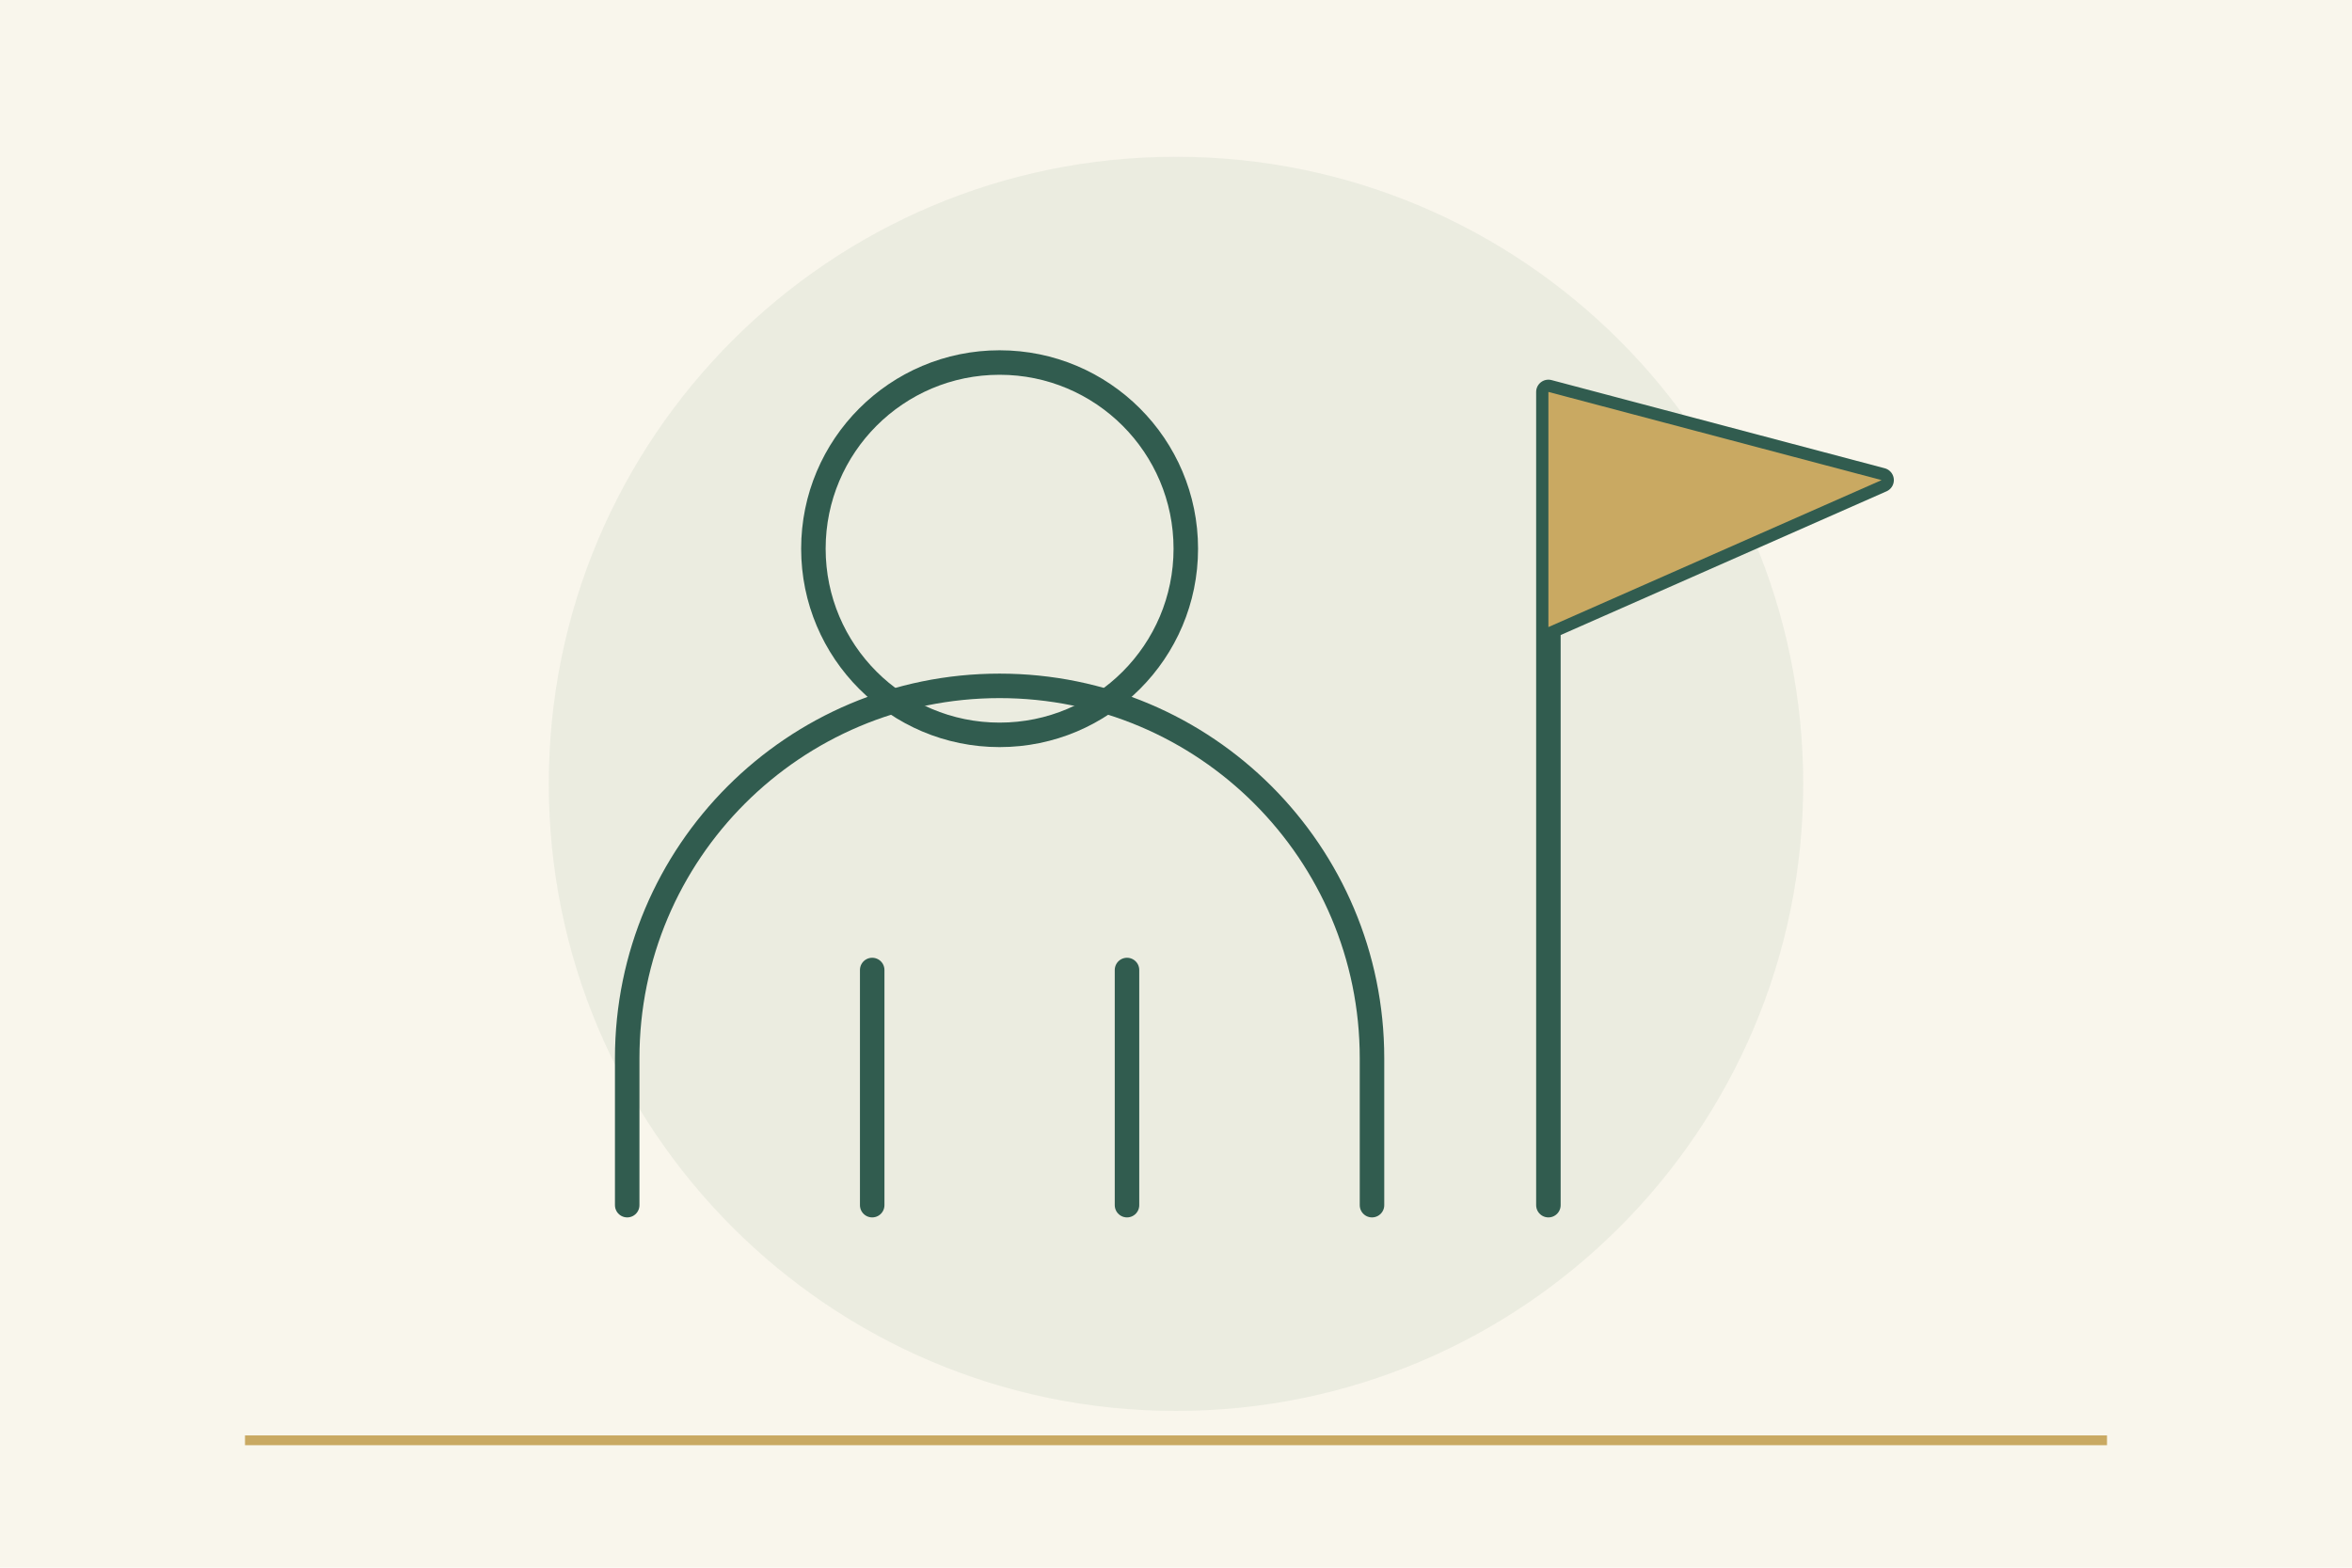
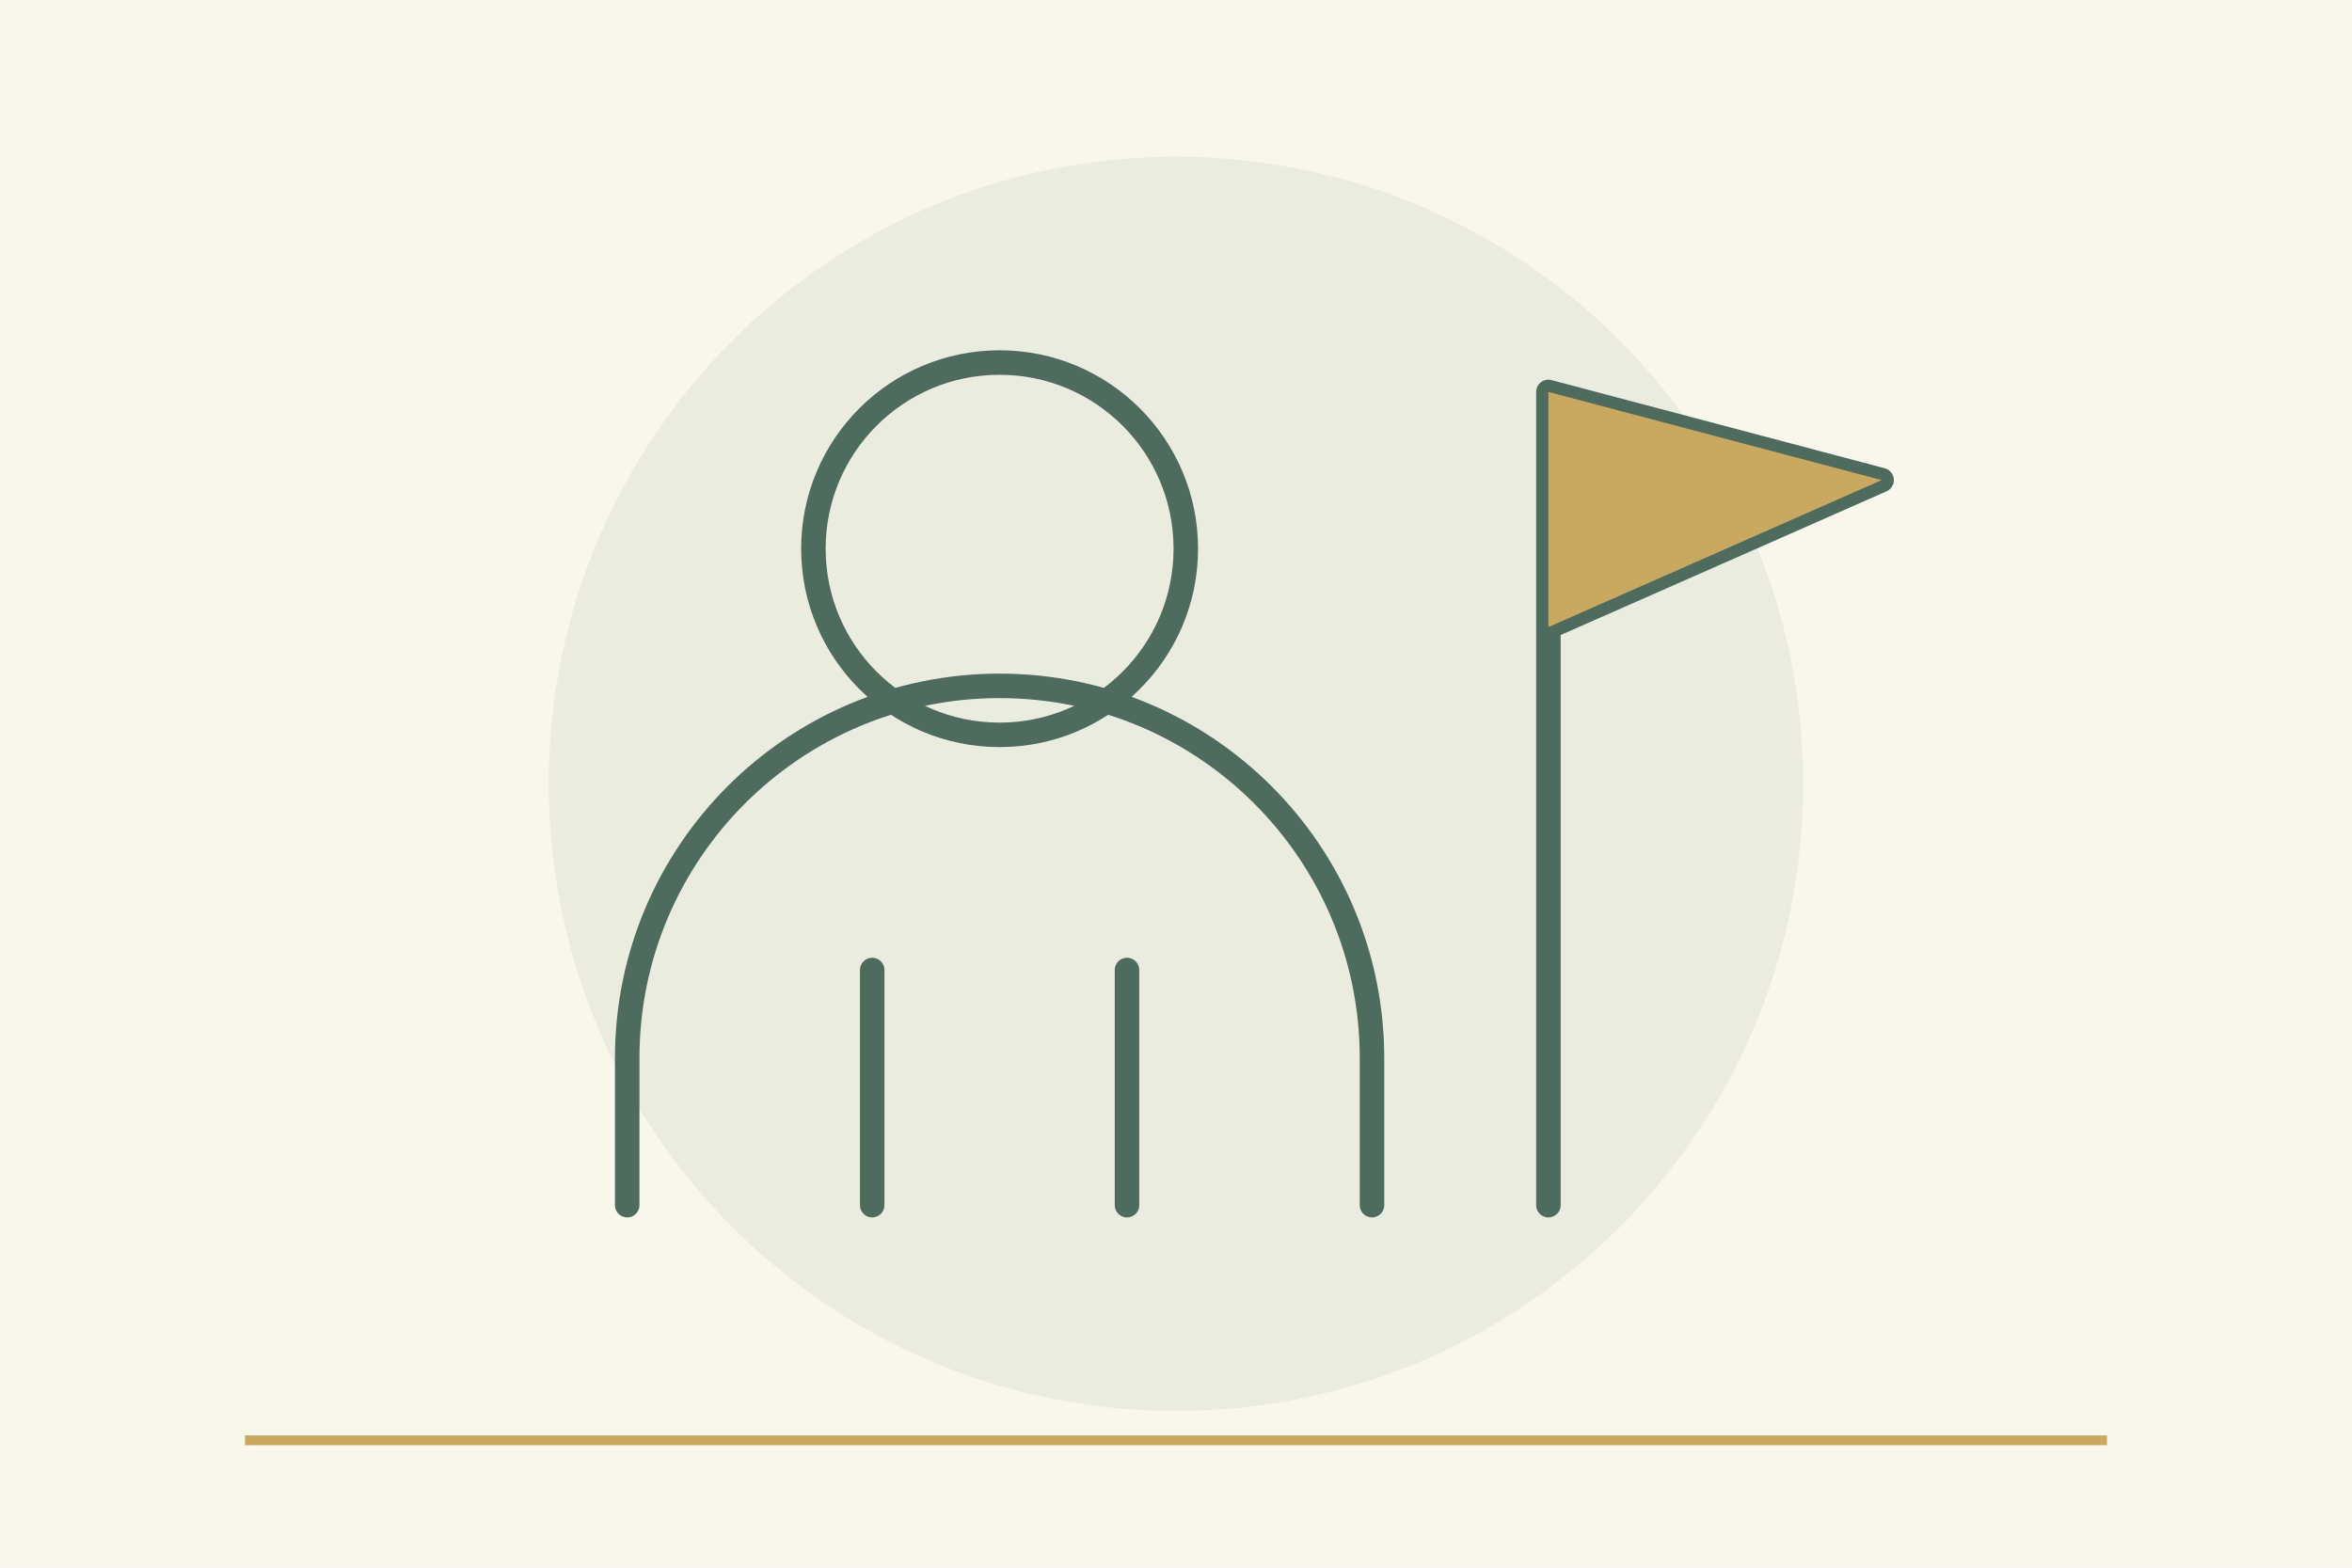
<svg xmlns="http://www.w3.org/2000/svg" viewBox="0 0 240 160">
  <rect width="240" height="160" fill="#F9F6EC" />
  <circle cx="120" cy="80" r="64" fill="#6B8F72" opacity=".10" />
-   <g fill="none" stroke="#315C4F" stroke-width="2.5" stroke-linejoin="round" stroke-linecap="round">
+   <g fill="none" stroke="#4F6B5D" stroke-width="2.5" stroke-linejoin="round" stroke-linecap="round">
    <circle cx="102" cy="56" r="19" />
    <path d="M64 123v-15a38 38 0 0 1 76 0v15M89 123V99m26 24V99" />
    <path d="M158 123V40m0 0 34 9-34 15" />
  </g>
  <path d="M158 40l34 9-34 15Z" fill="#C9A962" />
  <path d="M25 147h190" stroke="#C9A962" />
</svg>
